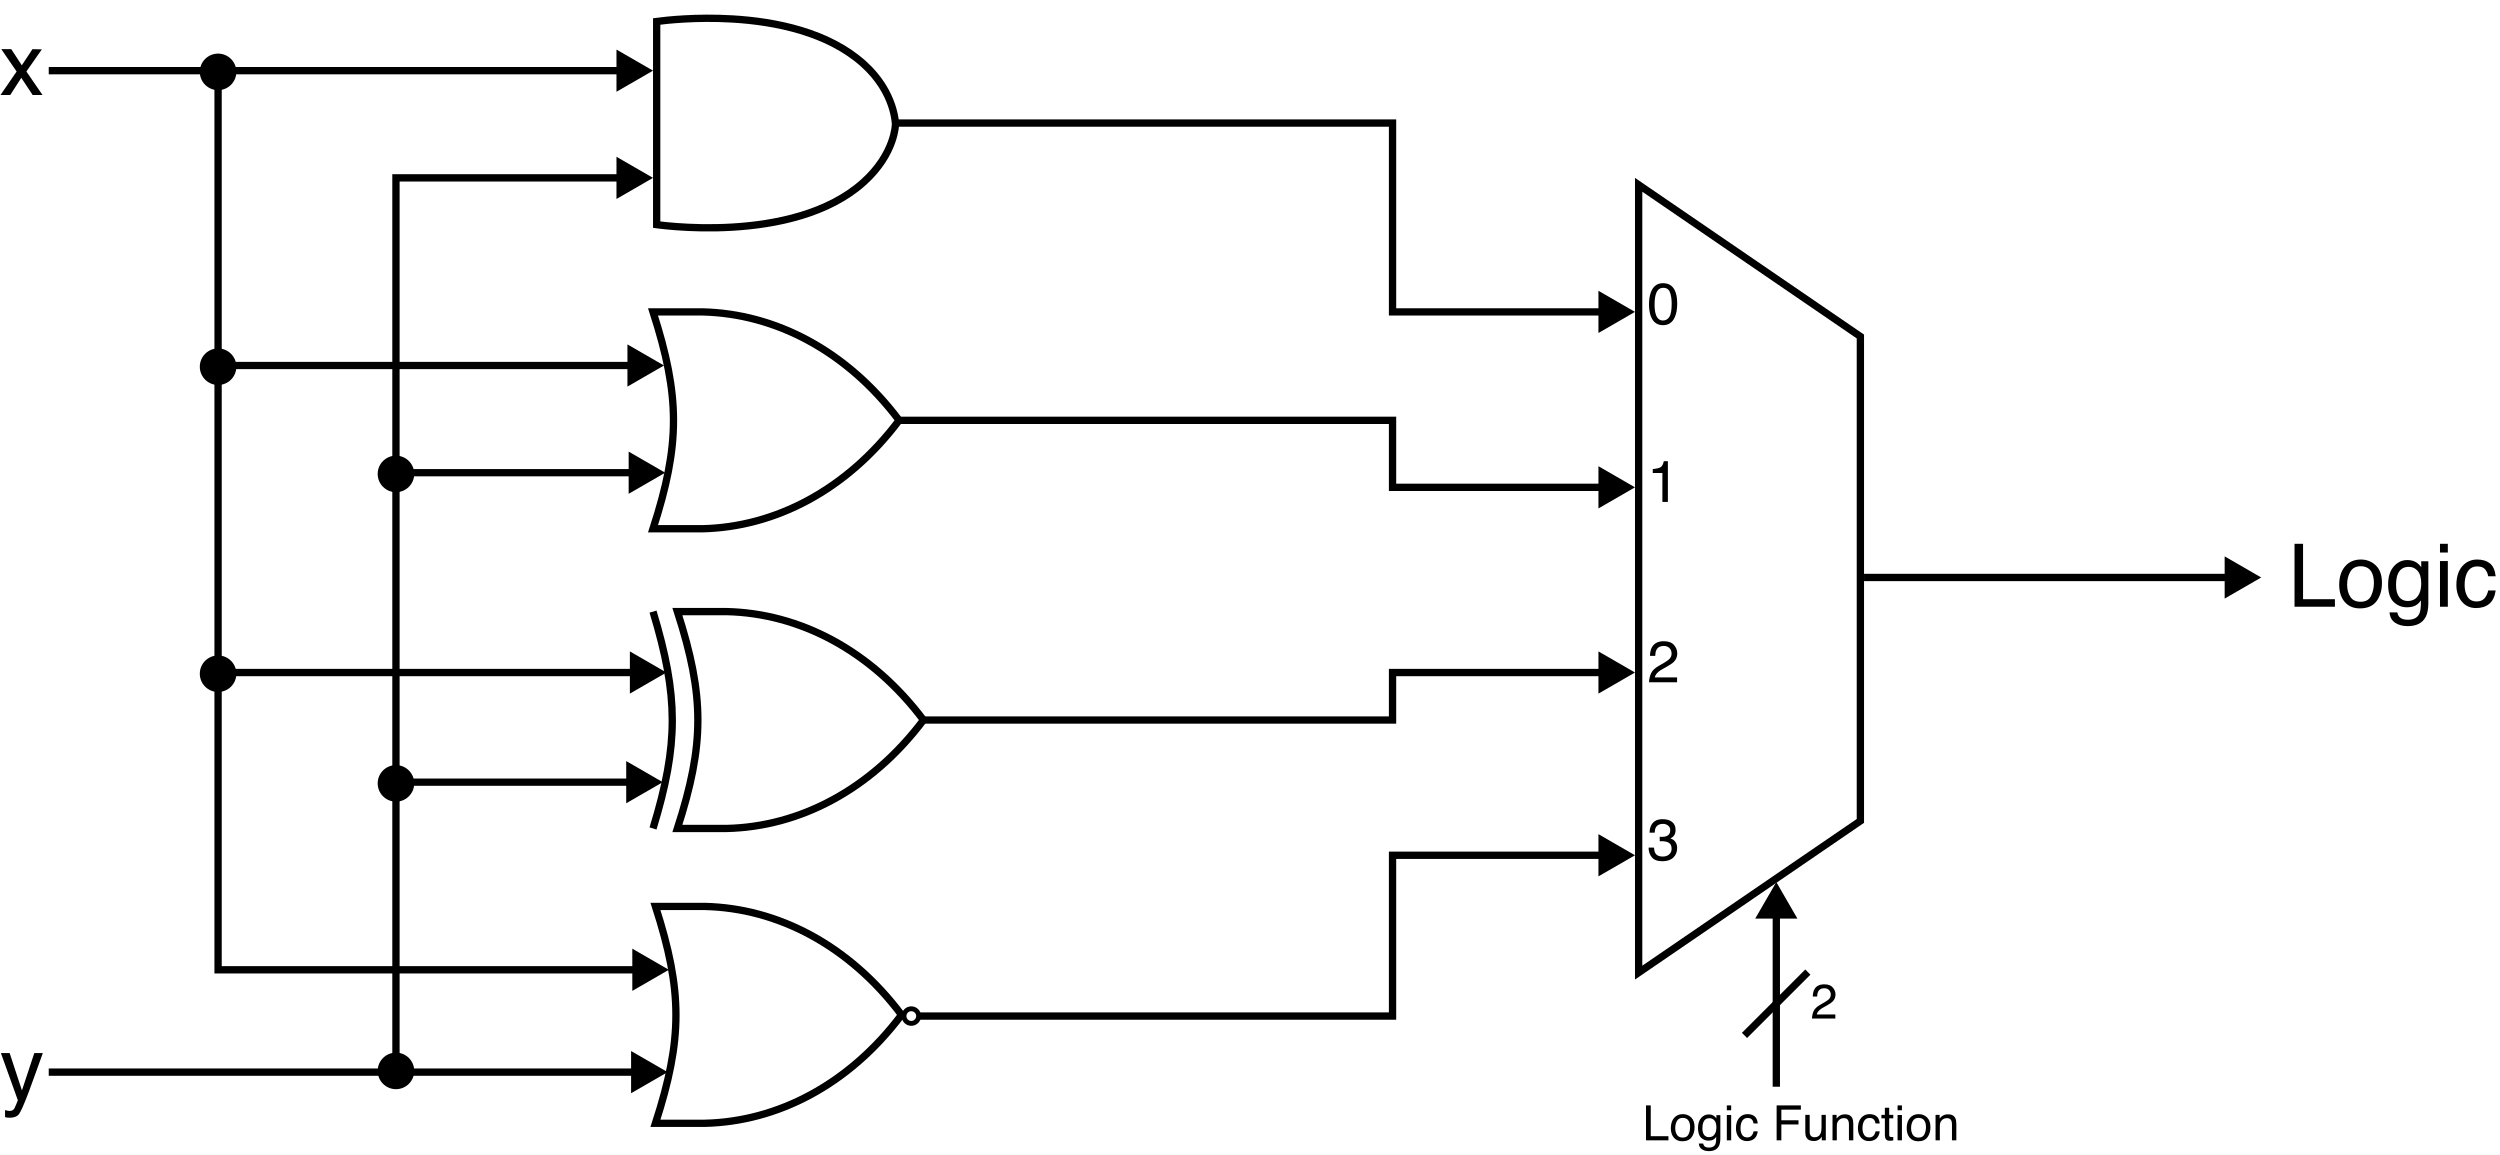
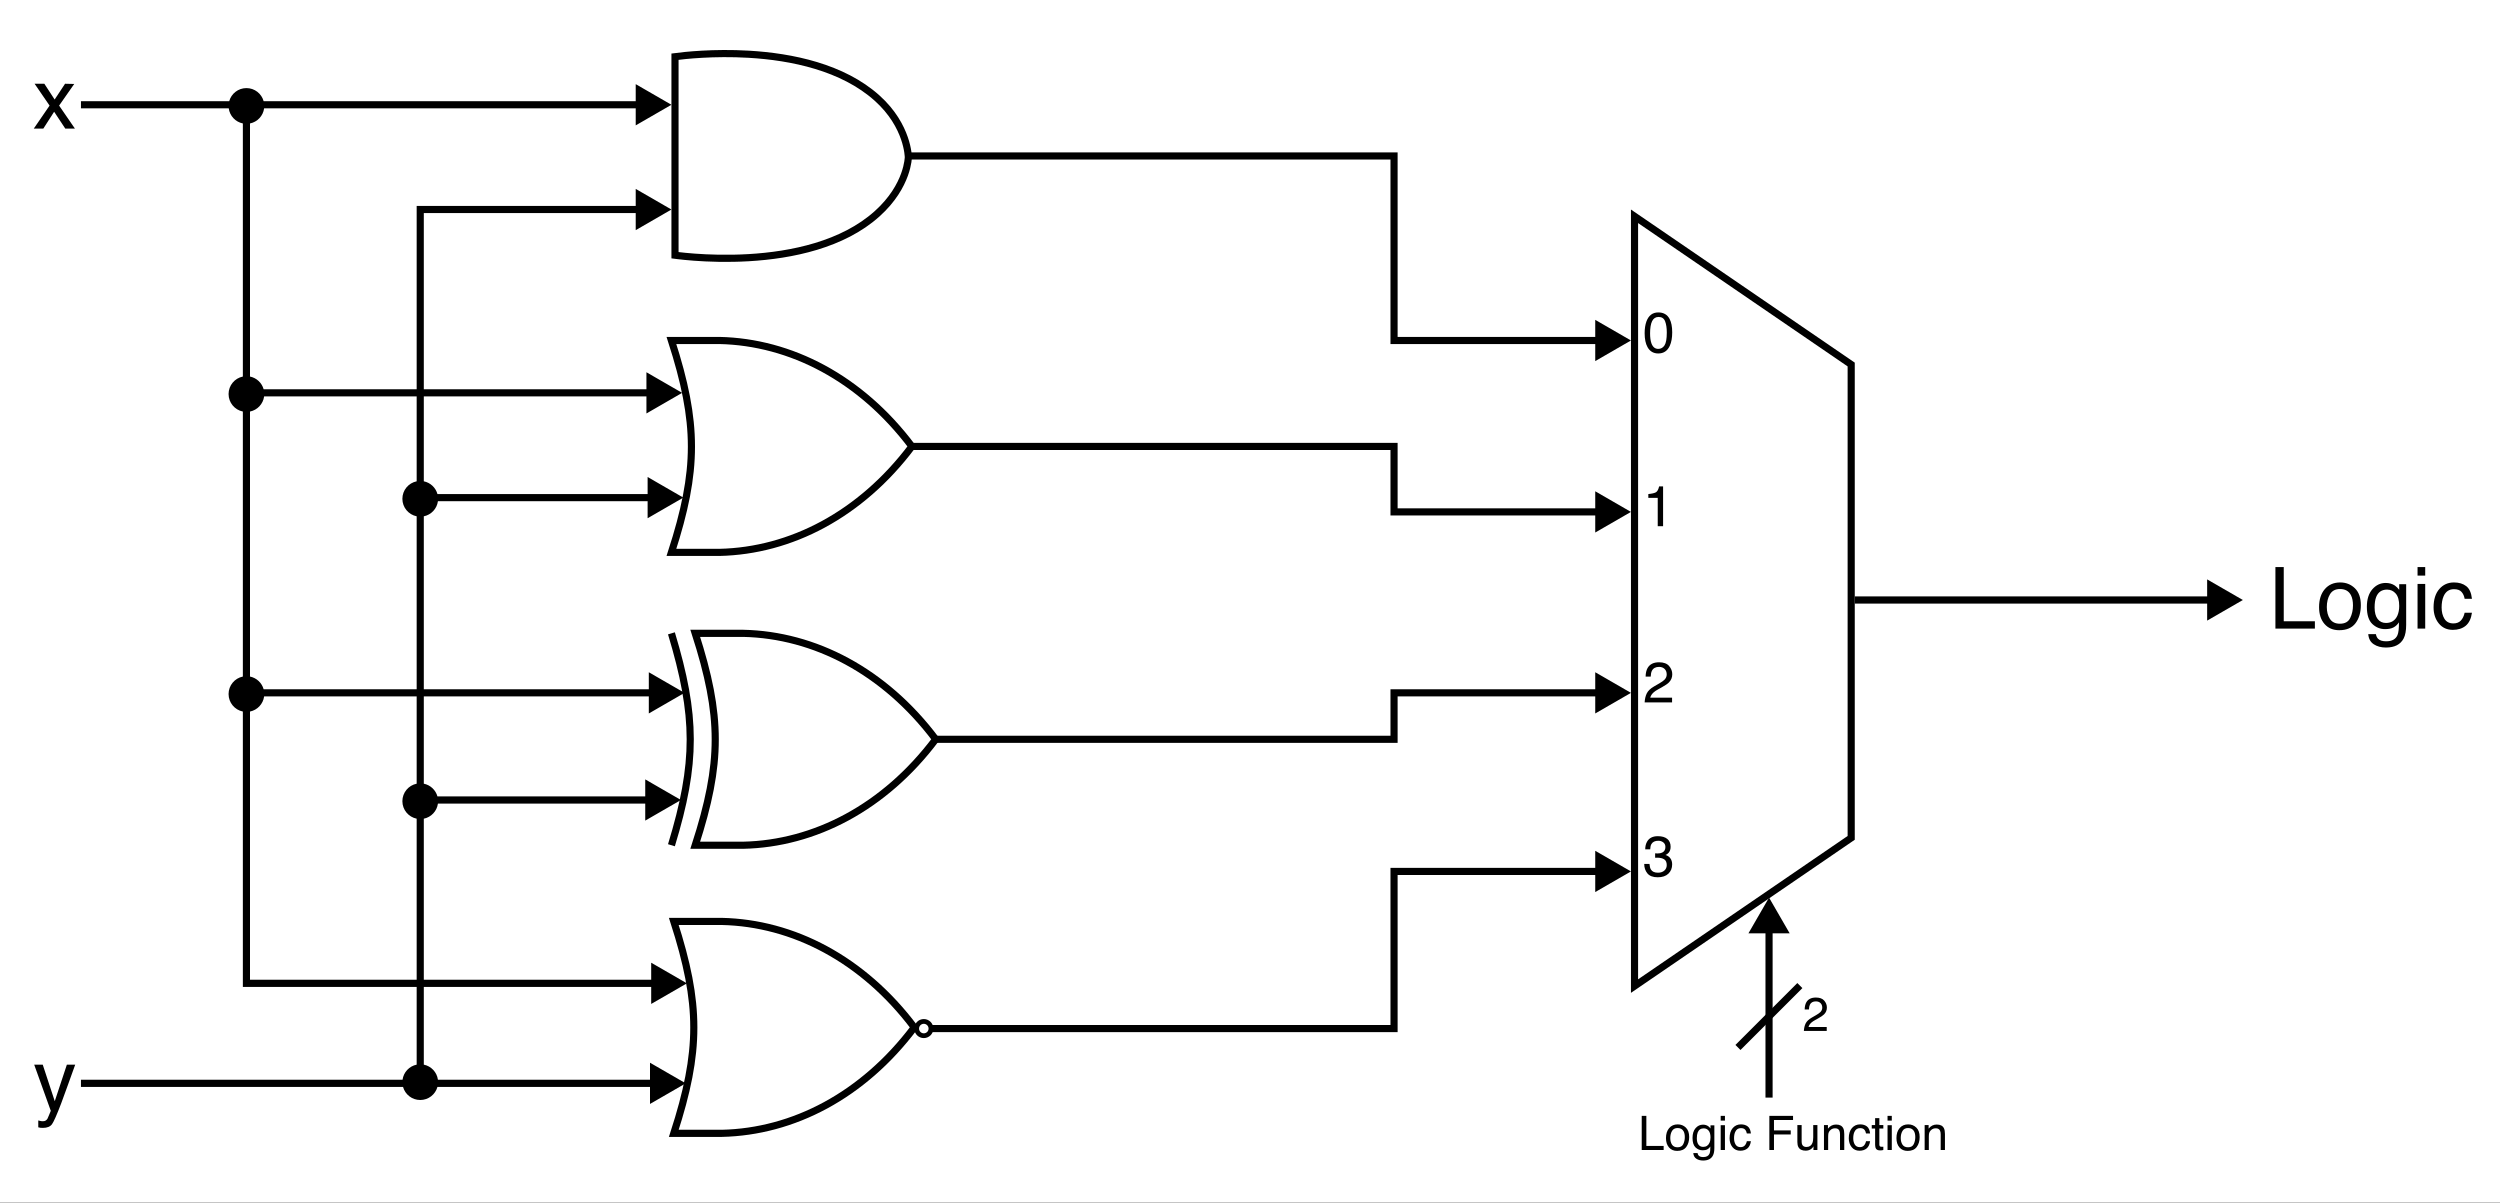
- <svg xmlns="http://www.w3.org/2000/svg" width="1026" height="474" viewBox="0 0 1026 474" fill="none">
-   <rect width="1026" height="474" fill="#1E1E1E" />
-   <rect id="Background_LU" width="1026" height="474" fill="white" />
-   <path id="WireX_LU" d="M268 29L253 20.34V37.66L268 29ZM274.5 398L259.5 389.34V406.66L274.5 398ZM273.5 276L258.5 267.34V284.66L273.5 276ZM272.5 150L257.5 141.34V158.66L272.5 150ZM20 29V30.5H89.5V29V27.5H20V29ZM89.5 29V30.5H254.5V29V27.5H89.5V29ZM88 398V399.5H89.5V398V396.5H88V398ZM89.5 398V399.5H261V398V396.5H89.5V398ZM91 276V277.5H260V276V274.5H91V276ZM88 150V151.5H89.5V150V148.5H88V150ZM89.5 150V151.5H259V150V148.5H89.5V150ZM89.5 29L88 29L88 150H89.5H91L91 29L89.5 29ZM89.5 150H88L88 398H89.5H91L91 150H89.5Z" fill="black" />
-   <path id="WireY_LU" d="M274 440L259 431.34V448.66L274 440ZM268 73L253 64.34V81.66L268 73ZM273 194L258 185.34V202.66L273 194ZM272 321L257 312.34V329.66L272 321ZM20 440V441.5H260.5V440V438.5H20V440ZM161 73V74.5H254.5V73V71.5H161V73ZM161 194V195.5H259.5V194V192.5H161V194ZM161 321V322.5H258.5V321V319.5H161V321ZM162.5 73L161 73L161 440H162.5H164L164 73L162.5 73Z" fill="black" />
-   <circle id="Ellipse 3" cx="89.5" cy="29.5" r="7.5" fill="black" />
-   <circle id="Ellipse 4" cx="89.5" cy="150.5" r="7.5" fill="black" />
-   <circle id="Ellipse 5" cx="89.5" cy="276.5" r="7.5" fill="black" />
-   <circle id="Ellipse 6" cx="162.5" cy="439.5" r="7.5" fill="black" />
-   <circle id="Ellipse 8" cx="162.5" cy="321.5" r="7.5" fill="black" />
-   <circle id="Ellipse 9" cx="162.5" cy="194.5" r="7.5" fill="black" />
-   <path id="WireLogic_LU" d="M928 237L913 228.34V245.66L928 237ZM765 237V238.5H914.5V237V235.5H765V237Z" fill="black" />
-   <path id="WireLogicFunc_LU" d="M729 362L720.34 377L737.66 377L729 362ZM729 446H730.5L730.5 375.5L729 375.5L727.5 375.5L727.5 446H729Z" fill="black" />
-   <line id="Line 12" x1="715.939" y1="424.939" x2="741.939" y2="398.939" stroke="black" stroke-width="3" />
-   <path id="2" d="M743.625 418C743.69 416.796 743.938 415.747 744.367 414.855C744.803 413.964 745.65 413.153 746.906 412.424L748.781 411.34C749.621 410.852 750.21 410.435 750.549 410.09C751.083 409.549 751.35 408.931 751.35 408.234C751.35 407.421 751.105 406.776 750.617 406.301C750.129 405.819 749.478 405.578 748.664 405.578C747.46 405.578 746.626 406.034 746.164 406.945C745.917 407.434 745.78 408.111 745.754 408.977H743.967C743.986 407.759 744.211 406.766 744.641 405.998C745.402 404.644 746.747 403.967 748.674 403.967C750.275 403.967 751.444 404.4 752.18 405.266C752.922 406.132 753.293 407.095 753.293 408.156C753.293 409.276 752.899 410.233 752.111 411.027C751.656 411.49 750.839 412.049 749.66 412.707L748.322 413.449C747.684 413.801 747.183 414.136 746.818 414.455C746.167 415.021 745.757 415.65 745.588 416.34H753.225V418H743.625Z" fill="black" />
-   <path id="Logic Function" d="M675.523 453.654H677.467V466.291H684.732V468H675.523V453.654ZM690.572 466.867C691.738 466.867 692.535 466.428 692.965 465.549C693.401 464.663 693.619 463.68 693.619 462.6C693.619 461.623 693.463 460.829 693.15 460.217C692.656 459.253 691.803 458.771 690.592 458.771C689.518 458.771 688.736 459.182 688.248 460.002C687.76 460.822 687.516 461.812 687.516 462.971C687.516 464.084 687.76 465.012 688.248 465.754C688.736 466.496 689.511 466.867 690.572 466.867ZM690.641 457.238C691.988 457.238 693.128 457.688 694.059 458.586C694.99 459.484 695.455 460.806 695.455 462.551C695.455 464.237 695.045 465.63 694.225 466.73C693.404 467.831 692.132 468.381 690.406 468.381C688.967 468.381 687.825 467.896 686.979 466.926C686.132 465.949 685.709 464.641 685.709 463C685.709 461.242 686.155 459.842 687.047 458.801C687.939 457.759 689.137 457.238 690.641 457.238ZM701.246 457.355C702.066 457.355 702.783 457.557 703.395 457.961C703.727 458.189 704.065 458.521 704.41 458.957V457.639H706.031V467.15C706.031 468.479 705.836 469.527 705.445 470.295C704.716 471.714 703.339 472.424 701.314 472.424C700.188 472.424 699.241 472.17 698.473 471.662C697.704 471.161 697.275 470.373 697.184 469.299H698.971C699.055 469.768 699.225 470.129 699.479 470.383C699.876 470.773 700.501 470.969 701.354 470.969C702.701 470.969 703.583 470.493 704 469.543C704.247 468.983 704.361 467.984 704.342 466.545C703.99 467.079 703.567 467.476 703.072 467.736C702.577 467.997 701.923 468.127 701.109 468.127C699.977 468.127 698.984 467.727 698.131 466.926C697.285 466.118 696.861 464.787 696.861 462.932C696.861 461.18 697.288 459.813 698.141 458.83C699 457.847 700.035 457.355 701.246 457.355ZM704.41 462.727C704.41 461.431 704.143 460.471 703.609 459.846C703.076 459.221 702.395 458.908 701.568 458.908C700.331 458.908 699.485 459.488 699.029 460.646C698.788 461.265 698.668 462.076 698.668 463.078C698.668 464.257 698.906 465.155 699.381 465.773C699.863 466.385 700.507 466.691 701.314 466.691C702.577 466.691 703.466 466.122 703.98 464.982C704.267 464.338 704.41 463.586 704.41 462.727ZM708.688 457.59H710.475V468H708.688V457.59ZM708.688 453.654H710.475V455.646H708.688V453.654ZM717.174 457.238C718.352 457.238 719.309 457.525 720.045 458.098C720.787 458.671 721.233 459.657 721.383 461.057H719.674C719.57 460.412 719.332 459.878 718.961 459.455C718.59 459.025 717.994 458.811 717.174 458.811C716.054 458.811 715.253 459.357 714.771 460.451C714.459 461.161 714.303 462.036 714.303 463.078C714.303 464.126 714.524 465.008 714.967 465.725C715.41 466.441 716.106 466.799 717.057 466.799C717.786 466.799 718.362 466.577 718.785 466.135C719.215 465.686 719.511 465.074 719.674 464.299H721.383C721.188 465.686 720.699 466.701 719.918 467.346C719.137 467.984 718.137 468.303 716.92 468.303C715.553 468.303 714.462 467.805 713.648 466.809C712.835 465.806 712.428 464.556 712.428 463.059C712.428 461.223 712.874 459.794 713.766 458.771C714.658 457.749 715.794 457.238 717.174 457.238ZM729.127 453.654H739.078V455.412H731.07V459.768H738.111V461.477H731.07V468H729.127V453.654ZM742.691 457.541V464.484C742.691 465.018 742.776 465.454 742.945 465.793C743.258 466.418 743.84 466.73 744.693 466.73C745.917 466.73 746.751 466.184 747.193 465.09C747.434 464.504 747.555 463.7 747.555 462.678V457.541H749.312V468H747.652L747.672 466.457C747.444 466.854 747.161 467.189 746.822 467.463C746.152 468.01 745.338 468.283 744.381 468.283C742.89 468.283 741.874 467.785 741.334 466.789C741.041 466.255 740.895 465.542 740.895 464.65V457.541H742.691ZM752.066 457.541H753.736V459.025C754.231 458.413 754.755 457.974 755.309 457.707C755.862 457.44 756.477 457.307 757.154 457.307C758.639 457.307 759.641 457.824 760.162 458.859C760.449 459.426 760.592 460.236 760.592 461.291V468H758.805V461.408C758.805 460.77 758.71 460.256 758.521 459.865C758.209 459.214 757.643 458.889 756.822 458.889C756.406 458.889 756.064 458.931 755.797 459.016C755.315 459.159 754.892 459.445 754.527 459.875C754.234 460.22 754.042 460.578 753.951 460.949C753.867 461.314 753.824 461.838 753.824 462.521V468H752.066V457.541ZM767.232 457.238C768.411 457.238 769.368 457.525 770.104 458.098C770.846 458.671 771.292 459.657 771.441 461.057H769.732C769.628 460.412 769.391 459.878 769.02 459.455C768.648 459.025 768.053 458.811 767.232 458.811C766.113 458.811 765.312 459.357 764.83 460.451C764.518 461.161 764.361 462.036 764.361 463.078C764.361 464.126 764.583 465.008 765.025 465.725C765.468 466.441 766.165 466.799 767.115 466.799C767.844 466.799 768.421 466.577 768.844 466.135C769.273 465.686 769.57 465.074 769.732 464.299H771.441C771.246 465.686 770.758 466.701 769.977 467.346C769.195 467.984 768.196 468.303 766.979 468.303C765.611 468.303 764.521 467.805 763.707 466.809C762.893 465.806 762.486 464.556 762.486 463.059C762.486 461.223 762.932 459.794 763.824 458.771C764.716 457.749 765.852 457.238 767.232 457.238ZM773.551 454.621H775.328V457.541H776.998V458.977H775.328V465.803C775.328 466.167 775.452 466.411 775.699 466.535C775.836 466.607 776.064 466.643 776.383 466.643C776.467 466.643 776.559 466.643 776.656 466.643C776.754 466.636 776.868 466.626 776.998 466.613V468C776.796 468.059 776.585 468.101 776.363 468.127C776.148 468.153 775.914 468.166 775.66 468.166C774.84 468.166 774.283 467.958 773.99 467.541C773.697 467.118 773.551 466.571 773.551 465.9V458.977H772.135V457.541H773.551V454.621ZM778.766 457.59H780.553V468H778.766V457.59ZM778.766 453.654H780.553V455.646H778.766V453.654ZM787.369 466.867C788.535 466.867 789.332 466.428 789.762 465.549C790.198 464.663 790.416 463.68 790.416 462.6C790.416 461.623 790.26 460.829 789.947 460.217C789.452 459.253 788.6 458.771 787.389 458.771C786.314 458.771 785.533 459.182 785.045 460.002C784.557 460.822 784.312 461.812 784.312 462.971C784.312 464.084 784.557 465.012 785.045 465.754C785.533 466.496 786.308 466.867 787.369 466.867ZM787.438 457.238C788.785 457.238 789.924 457.688 790.855 458.586C791.786 459.484 792.252 460.806 792.252 462.551C792.252 464.237 791.842 465.63 791.021 466.73C790.201 467.831 788.928 468.381 787.203 468.381C785.764 468.381 784.622 467.896 783.775 466.926C782.929 465.949 782.506 464.641 782.506 463C782.506 461.242 782.952 459.842 783.844 458.801C784.736 457.759 785.934 457.238 787.438 457.238ZM794.352 457.541H796.021V459.025C796.516 458.413 797.04 457.974 797.594 457.707C798.147 457.44 798.762 457.307 799.439 457.307C800.924 457.307 801.926 457.824 802.447 458.859C802.734 459.426 802.877 460.236 802.877 461.291V468H801.09V461.408C801.09 460.77 800.995 460.256 800.807 459.865C800.494 459.214 799.928 458.889 799.107 458.889C798.691 458.889 798.349 458.931 798.082 459.016C797.6 459.159 797.177 459.445 796.812 459.875C796.52 460.22 796.327 460.578 796.236 460.949C796.152 461.314 796.109 461.838 796.109 462.521V468H794.352V457.541Z" fill="black" />
-   <path id="WireNOR" d="M671 351L656 342.34V359.66L671 351ZM571 351V352.5H657.5V351V349.5H571V351ZM375.5 417V418.5H570.5V417V415.5H375.5V417ZM571.5 418.5H573V349.5H571.5H570V418.5H571.5Z" fill="black" />
-   <path id="WireXOR" d="M671 276L656 267.34V284.66L671 276ZM571 276V277.5H657.5V276V274.5H571V276ZM379 295.5V297H573V295.5V294H379V295.5ZM571.5 295.5H573V274.5H571.5H570V295.5H571.5Z" fill="black" />
-   <path id="WireOR" d="M671 200L656 191.34V208.66L671 200ZM571 200V201.5H657.5V200V198.5H571V200ZM365 172.5V174H570V172.5V171H365V172.5ZM571.5 201.5H573V171H571.5H570V201.5H571.5Z" fill="black" />
-   <path id="WireAND" d="M671 128L656 119.34V136.66L671 128ZM571 128V129.5H657.5V128V126.5H571V128ZM368 50.5V52H570V50.5V49H368V50.5ZM571.5 129.5H573V49H571.5H570V129.5H571.5Z" fill="black" />
-   <path id="x" d="M0.527 20.174H4.623L8.947 26.801L13.324 20.174L17.174 20.262L10.828 29.35L17.455 39H13.412L8.736 31.934L4.201 39H0.193L6.82 29.35L0.527 20.174Z" fill="black" />
-   <path id="y" d="M14.08 432.174H17.578C17.133 433.381 16.143 436.135 14.607 440.436C13.459 443.67 12.498 446.307 11.725 448.346C9.896 453.15 8.607 456.08 7.857 457.135C7.107 458.189 5.818 458.717 3.99 458.717C3.545 458.717 3.199 458.699 2.953 458.664C2.719 458.629 2.426 458.564 2.074 458.471V455.588C2.625 455.74 3.023 455.834 3.27 455.869C3.516 455.904 3.732 455.922 3.92 455.922C4.506 455.922 4.934 455.822 5.203 455.623C5.484 455.436 5.719 455.201 5.906 454.92C5.965 454.826 6.176 454.346 6.539 453.479C6.902 452.611 7.166 451.967 7.33 451.545L0.369 432.174H3.955L9 447.502L14.08 432.174Z" fill="black" />
-   <path id="Logic" d="M941.676 223.178H945.174V245.924H958.252V249H941.676V223.178ZM968.764 246.961C970.861 246.961 972.297 246.17 973.07 244.588C973.855 242.994 974.248 241.225 974.248 239.279C974.248 237.521 973.967 236.092 973.404 234.99C972.514 233.256 970.979 232.389 968.799 232.389C966.865 232.389 965.459 233.127 964.58 234.604C963.701 236.08 963.262 237.861 963.262 239.947C963.262 241.951 963.701 243.621 964.58 244.957C965.459 246.293 966.854 246.961 968.764 246.961ZM968.887 229.629C971.312 229.629 973.363 230.438 975.039 232.055C976.715 233.672 977.553 236.051 977.553 239.191C977.553 242.227 976.814 244.734 975.338 246.715C973.861 248.695 971.57 249.686 968.465 249.686C965.875 249.686 963.818 248.812 962.295 247.066C960.771 245.309 960.01 242.953 960.01 240C960.01 236.836 960.812 234.316 962.418 232.441C964.023 230.566 966.18 229.629 968.887 229.629ZM987.977 229.84C989.453 229.84 990.742 230.203 991.844 230.93C992.441 231.34 993.051 231.938 993.672 232.723V230.35H996.59V247.471C996.59 249.861 996.238 251.748 995.535 253.131C994.223 255.686 991.744 256.963 988.1 256.963C986.072 256.963 984.367 256.506 982.984 255.592C981.602 254.689 980.828 253.271 980.664 251.338H983.881C984.033 252.182 984.338 252.832 984.795 253.289C985.51 253.992 986.635 254.344 988.17 254.344C990.596 254.344 992.184 253.488 992.934 251.777C993.379 250.77 993.584 248.971 993.549 246.381C992.916 247.342 992.154 248.057 991.264 248.525C990.373 248.994 989.195 249.229 987.73 249.229C985.691 249.229 983.904 248.508 982.369 247.066C980.846 245.613 980.084 243.217 980.084 239.877C980.084 236.725 980.852 234.264 982.387 232.494C983.934 230.725 985.797 229.84 987.977 229.84ZM993.672 239.508C993.672 237.176 993.191 235.447 992.23 234.322C991.27 233.197 990.045 232.635 988.557 232.635C986.33 232.635 984.807 233.678 983.986 235.764C983.553 236.877 983.336 238.336 983.336 240.141C983.336 242.262 983.764 243.879 984.619 244.992C985.486 246.094 986.646 246.645 988.1 246.645C990.373 246.645 991.973 245.619 992.898 243.568C993.414 242.408 993.672 241.055 993.672 239.508ZM1001.37 230.262H1004.59V249H1001.37V230.262ZM1001.37 223.178H1004.59V226.764H1001.37V223.178ZM1016.65 229.629C1018.77 229.629 1020.49 230.145 1021.81 231.176C1023.15 232.207 1023.95 233.982 1024.22 236.502H1021.15C1020.96 235.342 1020.53 234.381 1019.86 233.619C1019.2 232.846 1018.12 232.459 1016.65 232.459C1014.63 232.459 1013.19 233.443 1012.32 235.412C1011.76 236.689 1011.48 238.266 1011.48 240.141C1011.48 242.027 1011.88 243.615 1012.67 244.904C1013.47 246.193 1014.72 246.838 1016.44 246.838C1017.75 246.838 1018.79 246.439 1019.55 245.643C1020.32 244.834 1020.85 243.732 1021.15 242.338H1024.22C1023.87 244.834 1022.99 246.662 1021.59 247.822C1020.18 248.971 1018.38 249.545 1016.19 249.545C1013.73 249.545 1011.77 248.648 1010.3 246.855C1008.84 245.051 1008.1 242.801 1008.1 240.105C1008.1 236.801 1008.91 234.229 1010.51 232.389C1012.12 230.549 1014.16 229.629 1016.65 229.629Z" fill="black" />
+ <svg xmlns="http://www.w3.org/2000/svg" width="1050" height="505" viewBox="0 0 1050 505" fill="none">
+   <rect width="1050" height="505" fill="#1E1E1E" />
+   <rect id="Background_LU" width="1050" height="505" fill="white" />
+   <line id="Line 12" x1="729.939" y1="439.939" x2="755.939" y2="413.939" stroke="black" stroke-width="3" />
+   <path id="x" d="M14.527 35.174H18.623L22.947 41.801L27.324 35.174L31.174 35.262L24.828 44.35L31.455 54H27.412L22.736 46.934L18.201 54H14.193L20.82 44.35L14.527 35.174Z" fill="black" />
+   <path id="y" d="M28.08 447.174H31.578C31.133 448.381 30.143 451.135 28.607 455.436C27.459 458.67 26.498 461.307 25.725 463.346C23.896 468.15 22.607 471.08 21.857 472.135C21.107 473.189 19.818 473.717 17.99 473.717C17.545 473.717 17.199 473.699 16.953 473.664C16.719 473.629 16.426 473.564 16.074 473.471V470.588C16.625 470.74 17.023 470.834 17.27 470.869C17.516 470.904 17.732 470.922 17.92 470.922C18.506 470.922 18.934 470.822 19.203 470.623C19.484 470.436 19.719 470.201 19.906 469.92C19.965 469.826 20.176 469.346 20.539 468.479C20.902 467.611 21.166 466.967 21.33 466.545L14.369 447.174H17.955L23 462.502L28.08 447.174Z" fill="black" />
+   <path id="Logic Function" d="M689.523 468.654H691.467V481.291H698.732V483H689.523V468.654ZM704.572 481.867C705.738 481.867 706.535 481.428 706.965 480.549C707.401 479.663 707.619 478.68 707.619 477.6C707.619 476.623 707.463 475.829 707.15 475.217C706.656 474.253 705.803 473.771 704.592 473.771C703.518 473.771 702.736 474.182 702.248 475.002C701.76 475.822 701.516 476.812 701.516 477.971C701.516 479.084 701.76 480.012 702.248 480.754C702.736 481.496 703.511 481.867 704.572 481.867ZM704.641 472.238C705.988 472.238 707.128 472.688 708.059 473.586C708.99 474.484 709.455 475.806 709.455 477.551C709.455 479.237 709.045 480.63 708.225 481.73C707.404 482.831 706.132 483.381 704.406 483.381C702.967 483.381 701.825 482.896 700.979 481.926C700.132 480.949 699.709 479.641 699.709 478C699.709 476.242 700.155 474.842 701.047 473.801C701.939 472.759 703.137 472.238 704.641 472.238ZM715.246 472.355C716.066 472.355 716.783 472.557 717.395 472.961C717.727 473.189 718.065 473.521 718.41 473.957V472.639H720.031V482.15C720.031 483.479 719.836 484.527 719.445 485.295C718.716 486.714 717.339 487.424 715.314 487.424C714.188 487.424 713.241 487.17 712.473 486.662C711.704 486.161 711.275 485.373 711.184 484.299H712.971C713.055 484.768 713.225 485.129 713.479 485.383C713.876 485.773 714.501 485.969 715.354 485.969C716.701 485.969 717.583 485.493 718 484.543C718.247 483.983 718.361 482.984 718.342 481.545C717.99 482.079 717.567 482.476 717.072 482.736C716.577 482.997 715.923 483.127 715.109 483.127C713.977 483.127 712.984 482.727 712.131 481.926C711.285 481.118 710.861 479.787 710.861 477.932C710.861 476.18 711.288 474.813 712.141 473.83C713 472.847 714.035 472.355 715.246 472.355ZM718.41 477.727C718.41 476.431 718.143 475.471 717.609 474.846C717.076 474.221 716.395 473.908 715.568 473.908C714.331 473.908 713.485 474.488 713.029 475.646C712.788 476.265 712.668 477.076 712.668 478.078C712.668 479.257 712.906 480.155 713.381 480.773C713.863 481.385 714.507 481.691 715.314 481.691C716.577 481.691 717.466 481.122 717.98 479.982C718.267 479.338 718.41 478.586 718.41 477.727ZM722.688 472.59H724.475V483H722.688V472.59ZM722.688 468.654H724.475V470.646H722.688V468.654ZM731.174 472.238C732.352 472.238 733.309 472.525 734.045 473.098C734.787 473.671 735.233 474.657 735.383 476.057H733.674C733.57 475.412 733.332 474.878 732.961 474.455C732.59 474.025 731.994 473.811 731.174 473.811C730.054 473.811 729.253 474.357 728.771 475.451C728.459 476.161 728.303 477.036 728.303 478.078C728.303 479.126 728.524 480.008 728.967 480.725C729.41 481.441 730.106 481.799 731.057 481.799C731.786 481.799 732.362 481.577 732.785 481.135C733.215 480.686 733.511 480.074 733.674 479.299H735.383C735.188 480.686 734.699 481.701 733.918 482.346C733.137 482.984 732.137 483.303 730.92 483.303C729.553 483.303 728.462 482.805 727.648 481.809C726.835 480.806 726.428 479.556 726.428 478.059C726.428 476.223 726.874 474.794 727.766 473.771C728.658 472.749 729.794 472.238 731.174 472.238ZM743.127 468.654H753.078V470.412H745.07V474.768H752.111V476.477H745.07V483H743.127V468.654ZM756.691 472.541V479.484C756.691 480.018 756.776 480.454 756.945 480.793C757.258 481.418 757.84 481.73 758.693 481.73C759.917 481.73 760.751 481.184 761.193 480.09C761.434 479.504 761.555 478.7 761.555 477.678V472.541H763.312V483H761.652L761.672 481.457C761.444 481.854 761.161 482.189 760.822 482.463C760.152 483.01 759.338 483.283 758.381 483.283C756.89 483.283 755.874 482.785 755.334 481.789C755.041 481.255 754.895 480.542 754.895 479.65V472.541H756.691ZM766.066 472.541H767.736V474.025C768.231 473.413 768.755 472.974 769.309 472.707C769.862 472.44 770.477 472.307 771.154 472.307C772.639 472.307 773.641 472.824 774.162 473.859C774.449 474.426 774.592 475.236 774.592 476.291V483H772.805V476.408C772.805 475.77 772.71 475.256 772.521 474.865C772.209 474.214 771.643 473.889 770.822 473.889C770.406 473.889 770.064 473.931 769.797 474.016C769.315 474.159 768.892 474.445 768.527 474.875C768.234 475.22 768.042 475.578 767.951 475.949C767.867 476.314 767.824 476.838 767.824 477.521V483H766.066V472.541ZM781.232 472.238C782.411 472.238 783.368 472.525 784.104 473.098C784.846 473.671 785.292 474.657 785.441 476.057H783.732C783.628 475.412 783.391 474.878 783.02 474.455C782.648 474.025 782.053 473.811 781.232 473.811C780.113 473.811 779.312 474.357 778.83 475.451C778.518 476.161 778.361 477.036 778.361 478.078C778.361 479.126 778.583 480.008 779.025 480.725C779.468 481.441 780.165 481.799 781.115 481.799C781.844 481.799 782.421 481.577 782.844 481.135C783.273 480.686 783.57 480.074 783.732 479.299H785.441C785.246 480.686 784.758 481.701 783.977 482.346C783.195 482.984 782.196 483.303 780.979 483.303C779.611 483.303 778.521 482.805 777.707 481.809C776.893 480.806 776.486 479.556 776.486 478.059C776.486 476.223 776.932 474.794 777.824 473.771C778.716 472.749 779.852 472.238 781.232 472.238ZM787.551 469.621H789.328V472.541H790.998V473.977H789.328V480.803C789.328 481.167 789.452 481.411 789.699 481.535C789.836 481.607 790.064 481.643 790.383 481.643C790.467 481.643 790.559 481.643 790.656 481.643C790.754 481.636 790.868 481.626 790.998 481.613V483C790.796 483.059 790.585 483.101 790.363 483.127C790.148 483.153 789.914 483.166 789.66 483.166C788.84 483.166 788.283 482.958 787.99 482.541C787.697 482.118 787.551 481.571 787.551 480.9V473.977H786.135V472.541H787.551V469.621ZM792.766 472.59H794.553V483H792.766V472.59ZM792.766 468.654H794.553V470.646H792.766V468.654ZM801.369 481.867C802.535 481.867 803.332 481.428 803.762 480.549C804.198 479.663 804.416 478.68 804.416 477.6C804.416 476.623 804.26 475.829 803.947 475.217C803.452 474.253 802.6 473.771 801.389 473.771C800.314 473.771 799.533 474.182 799.045 475.002C798.557 475.822 798.312 476.812 798.312 477.971C798.312 479.084 798.557 480.012 799.045 480.754C799.533 481.496 800.308 481.867 801.369 481.867ZM801.438 472.238C802.785 472.238 803.924 472.688 804.855 473.586C805.786 474.484 806.252 475.806 806.252 477.551C806.252 479.237 805.842 480.63 805.021 481.73C804.201 482.831 802.928 483.381 801.203 483.381C799.764 483.381 798.622 482.896 797.775 481.926C796.929 480.949 796.506 479.641 796.506 478C796.506 476.242 796.952 474.842 797.844 473.801C798.736 472.759 799.934 472.238 801.438 472.238ZM808.352 472.541H810.021V474.025C810.516 473.413 811.04 472.974 811.594 472.707C812.147 472.44 812.762 472.307 813.439 472.307C814.924 472.307 815.926 472.824 816.447 473.859C816.734 474.426 816.877 475.236 816.877 476.291V483H815.09V476.408C815.09 475.77 814.995 475.256 814.807 474.865C814.494 474.214 813.928 473.889 813.107 473.889C812.691 473.889 812.349 473.931 812.082 474.016C811.6 474.159 811.177 474.445 810.812 474.875C810.52 475.22 810.327 475.578 810.236 475.949C810.152 476.314 810.109 476.838 810.109 477.521V483H808.352V472.541Z" fill="black" />
+   <path id="Logic" d="M955.676 238.178H959.174V260.924H972.252V264H955.676V238.178ZM982.764 261.961C984.861 261.961 986.297 261.17 987.07 259.588C987.855 257.994 988.248 256.225 988.248 254.279C988.248 252.521 987.967 251.092 987.404 249.99C986.514 248.256 984.979 247.389 982.799 247.389C980.865 247.389 979.459 248.127 978.58 249.604C977.701 251.08 977.262 252.861 977.262 254.947C977.262 256.951 977.701 258.621 978.58 259.957C979.459 261.293 980.854 261.961 982.764 261.961ZM982.887 244.629C985.312 244.629 987.363 245.438 989.039 247.055C990.715 248.672 991.553 251.051 991.553 254.191C991.553 257.227 990.814 259.734 989.338 261.715C987.861 263.695 985.57 264.686 982.465 264.686C979.875 264.686 977.818 263.812 976.295 262.066C974.771 260.309 974.01 257.953 974.01 255C974.01 251.836 974.812 249.316 976.418 247.441C978.023 245.566 980.18 244.629 982.887 244.629ZM1001.98 244.84C1003.45 244.84 1004.74 245.203 1005.84 245.93C1006.44 246.34 1007.05 246.938 1007.67 247.723V245.35H1010.59V262.471C1010.59 264.861 1010.24 266.748 1009.54 268.131C1008.22 270.686 1005.74 271.963 1002.1 271.963C1000.07 271.963 998.367 271.506 996.984 270.592C995.602 269.689 994.828 268.271 994.664 266.338H997.881C998.033 267.182 998.338 267.832 998.795 268.289C999.51 268.992 1000.63 269.344 1002.17 269.344C1004.6 269.344 1006.18 268.488 1006.93 266.777C1007.38 265.77 1007.58 263.971 1007.55 261.381C1006.92 262.342 1006.15 263.057 1005.26 263.525C1004.37 263.994 1003.2 264.229 1001.73 264.229C999.691 264.229 997.904 263.508 996.369 262.066C994.846 260.613 994.084 258.217 994.084 254.877C994.084 251.725 994.852 249.264 996.387 247.494C997.934 245.725 999.797 244.84 1001.98 244.84ZM1007.67 254.508C1007.67 252.176 1007.19 250.447 1006.23 249.322C1005.27 248.197 1004.04 247.635 1002.56 247.635C1000.33 247.635 998.807 248.678 997.986 250.764C997.553 251.877 997.336 253.336 997.336 255.141C997.336 257.262 997.764 258.879 998.619 259.992C999.486 261.094 1000.65 261.645 1002.1 261.645C1004.37 261.645 1005.97 260.619 1006.9 258.568C1007.41 257.408 1007.67 256.055 1007.67 254.508ZM1015.37 245.262H1018.59V264H1015.37V245.262ZM1015.37 238.178H1018.59V241.764H1015.37V238.178ZM1030.65 244.629C1032.77 244.629 1034.49 245.145 1035.81 246.176C1037.15 247.207 1037.95 248.982 1038.22 251.502H1035.15C1034.96 250.342 1034.53 249.381 1033.86 248.619C1033.2 247.846 1032.12 247.459 1030.65 247.459C1028.63 247.459 1027.19 248.443 1026.32 250.412C1025.76 251.689 1025.48 253.266 1025.48 255.141C1025.48 257.027 1025.88 258.615 1026.67 259.904C1027.47 261.193 1028.72 261.838 1030.44 261.838C1031.75 261.838 1032.79 261.439 1033.55 260.643C1034.32 259.834 1034.85 258.732 1035.15 257.338H1038.22C1037.87 259.834 1036.99 261.662 1035.59 262.822C1034.18 263.971 1032.38 264.545 1030.19 264.545C1027.73 264.545 1025.77 263.648 1024.3 261.855C1022.84 260.051 1022.1 257.801 1022.1 255.105C1022.1 251.801 1022.91 249.229 1024.51 247.389C1026.12 245.549 1028.16 244.629 1030.65 244.629Z" fill="black" />
+   <path id="2" d="M757.625 433C757.69 431.796 757.938 430.747 758.367 429.855C758.803 428.964 759.65 428.153 760.906 427.424L762.781 426.34C763.621 425.852 764.21 425.435 764.549 425.09C765.083 424.549 765.35 423.931 765.35 423.234C765.35 422.421 765.105 421.776 764.617 421.301C764.129 420.819 763.478 420.578 762.664 420.578C761.46 420.578 760.626 421.034 760.164 421.945C759.917 422.434 759.78 423.111 759.754 423.977H757.967C757.986 422.759 758.211 421.766 758.641 420.998C759.402 419.644 760.747 418.967 762.674 418.967C764.275 418.967 765.444 419.4 766.18 420.266C766.922 421.132 767.293 422.095 767.293 423.156C767.293 424.276 766.899 425.233 766.111 426.027C765.656 426.49 764.839 427.049 763.66 427.707L762.322 428.449C761.684 428.801 761.183 429.136 760.818 429.455C760.167 430.021 759.757 430.65 759.588 431.34H767.225V433H757.625Z" fill="black" />
+   <path id="WireX_LU" d="M282 44L267 52.66V45.5H110.932C110.509 48.674 108.103 51.22 105 51.85V158.149C107.77 158.712 109.983 160.801 110.729 163.5H271.5V156.34L286.5 165L271.5 173.66V166.5H110.932C110.509 169.674 108.103 172.22 105 172.85V284.149C107.77 284.712 109.983 286.801 110.729 289.5H272.5V282.34L287.5 291L272.5 299.66V292.5H110.932C110.509 295.674 108.103 298.22 105 298.85V411.5H273.5V404.34L288.5 413L273.5 421.66V414.5H102V298.85C98.577 298.155 96 295.128 96 291.5C96 287.872 98.577 284.844 102 284.149V172.85C98.577 172.155 96 169.128 96 165.5C96 161.872 98.577 158.844 102 158.149V51.85C98.897 51.22 96.491 48.674 96.068 45.5H34V42.5H96.272C97.147 39.329 100.051 37 103.5 37C106.949 37 109.853 39.329 110.729 42.5H267V35.34L282 44Z" fill="black" />
+   <path id="WireY_LU" d="M282 88L267 96.66V89.5H178V202.149C180.77 202.712 182.983 204.801 183.729 207.5H272V200.34L287 209L272 217.66V210.5H183.932C183.509 213.674 181.103 216.22 178 216.85V329.149C180.77 329.712 182.983 331.801 183.729 334.5H271V327.34L286 336L271 344.66V337.5H183.932C183.509 340.674 181.103 343.22 178 343.85V447.149C181.103 447.779 183.509 450.326 183.932 453.5H273V446.34L288 455L273 463.66V456.5H183.729C182.853 459.671 179.949 462 176.5 462C173.051 462 170.147 459.671 169.271 456.5H34V453.5H169.068C169.491 450.326 171.897 447.779 175 447.149V343.85C171.577 343.155 169 340.128 169 336.5C169 332.872 171.577 329.844 175 329.149V216.85C171.577 216.155 169 213.128 169 209.5C169 205.872 171.577 202.844 175 202.149V86.5H267V79.34L282 88Z" fill="black" />
+   <path id="WireAND_LU" d="M685 143L670 134.34V151.66L685 143ZM585 143V144.5H671.5V143V141.5H585V143ZM382 65.5V67H584V65.5V64H382V65.5ZM585.5 144.5H587V64H585.5H584V144.5H585.5Z" fill="black" />
+   <path id="WireOR_LU" d="M685 215L670 206.34V223.66L685 215ZM585 215V216.5H671.5V215V213.5H585V215ZM379 187.5V189H584V187.5V186H379V187.5ZM585.5 216.5H587V186H585.5H584V216.5H585.5Z" fill="black" />
+   <path id="WireXOR_LU" d="M685 291L670 282.34V299.66L685 291ZM585 291V292.5H671.5V291V289.5H585V291ZM393 310.5V312H587V310.5V309H393V310.5ZM585.5 310.5H587V289.5H585.5H584V310.5H585.5Z" fill="black" />
+   <path id="WireNOR_LU" d="M685 366L670 357.34V374.66L685 366ZM585 366V367.5H671.5V366V364.5H585V366ZM389.5 432V433.5H584.5V432V430.5H389.5V432ZM585.5 433.5H587V364.5H585.5H584V433.5H585.5Z" fill="black" />
+   <path id="WireLogicFunc_LU" d="M743 377L734.34 392L751.66 392L743 377ZM743 461H744.5L744.5 390.5L743 390.5L741.5 390.5L741.5 461H743Z" fill="black" />
+   <path id="WireLogic_LU" d="M942 252L927 243.34V260.66L942 252ZM779 252V253.5H928.5V252V250.5H779V252Z" fill="black" />
  <g id="AND_LU">
-     <path id="AND Gate" d="M269.5 8.806C273.368 8.293 285.675 6.913 300.476 7.779C318.501 8.835 339.902 13.208 354.382 26.209C360.951 32.107 364.22 38.335 365.854 43.07C366.671 45.441 367.08 47.441 367.286 48.841C367.389 49.54 367.442 50.09 367.469 50.461C367.482 50.646 367.49 50.787 367.494 50.883C367.496 50.932 367.498 50.967 367.499 51C367.499 51.003 367.499 51.007 367.499 51.011C367.499 51.027 367.498 51.049 367.497 51.076C367.494 51.154 367.489 51.279 367.477 51.445C367.452 51.779 367.403 52.282 367.303 52.931C367.102 54.228 366.698 56.104 365.883 58.355C364.255 62.849 360.983 68.864 354.382 74.791C339.894 87.799 318.478 92.17 300.446 93.223C291.465 93.747 283.401 93.443 277.581 93.009C274.673 92.792 272.328 92.543 270.714 92.348C270.246 92.291 269.841 92.239 269.5 92.193V8.806Z" fill="white" stroke="black" stroke-width="3" />
+     <path id="AND Gate" d="M283.5 23.806C287.368 23.294 299.675 21.913 314.476 22.779C332.501 23.835 353.902 28.208 368.382 41.209C374.951 47.107 378.22 53.335 379.854 58.07C380.671 60.441 381.08 62.441 381.286 63.841C381.389 64.54 381.442 65.09 381.469 65.461C381.482 65.646 381.49 65.787 381.494 65.883C381.496 65.932 381.498 65.967 381.499 66C381.499 66.003 381.499 66.007 381.499 66.011C381.499 66.027 381.498 66.049 381.497 66.076C381.494 66.154 381.489 66.279 381.477 66.445C381.452 66.779 381.403 67.282 381.303 67.931C381.102 69.228 380.698 71.104 379.883 73.355C378.255 77.849 374.983 83.864 368.382 89.791C353.894 102.799 332.478 107.17 314.446 108.223C305.465 108.747 297.401 108.443 291.581 108.009C288.673 107.792 286.328 107.543 284.714 107.348C284.246 107.291 283.841 107.238 283.5 107.193V23.806Z" fill="white" stroke="black" stroke-width="3" />
  </g>
  <g id="OR_LU">
-     <path id="ORGate" d="M369 172.5C347.436 201.175 318.057 216.333 288.2 217H268C279.201 182.339 279.203 162.846 268 128H288.2C318.057 128.667 347.436 143.825 369 172.5Z" fill="white" stroke="black" stroke-width="3" />
+     <path id="ORGate" d="M383 187.5C361.436 216.175 332.057 231.333 302.2 232H282C293.201 197.339 293.203 177.846 282 143H302.2C332.057 143.667 361.436 158.825 383 187.5Z" fill="white" stroke="black" stroke-width="3" />
  </g>
  <g id="XOR_LU">
    <g id="ORGate_2">
-       <path id="ORGate_3" d="M379 295.5C357.436 324.175 328.057 339.333 298.2 340H278C289.201 305.339 289.203 285.846 278 251H298.2C328.057 251.667 357.436 266.825 379 295.5Z" fill="white" stroke="black" stroke-width="3" />
+       <path id="ORGate_3" d="M393 310.5C371.436 339.175 342.057 354.333 312.2 355H292C303.201 320.339 303.203 300.846 292 266H312.2C342.057 266.667 371.436 281.825 393 310.5Z" fill="white" stroke="black" stroke-width="3" />
    </g>
-     <path id="XOR" d="M268 251C278.465 285.757 278.604 305.243 268 340" stroke="black" stroke-width="3" />
+     <path id="XOR" d="M282 266C292.465 300.757 292.604 320.243 282 355" stroke="black" stroke-width="3" />
  </g>
  <g id="NOR_LU">
-     <circle id="Not" cx="374" cy="417" r="3" fill="white" stroke="black" stroke-width="2" />
+     <circle id="Not" cx="388" cy="432" r="3" fill="white" stroke="black" stroke-width="2" />
    <g id="ORGate_4">
-       <path id="ORGate_5" d="M370 416.5C348.436 445.175 319.057 460.333 289.2 461H269C280.201 426.339 280.203 406.846 269 372H289.2C319.057 372.667 348.436 387.825 370 416.5Z" fill="white" stroke="black" stroke-width="3" />
+       <path id="ORGate_5" d="M384 431.5C362.436 460.175 333.057 475.333 303.2 476H283C294.201 441.339 294.203 421.846 283 387H303.2C333.057 387.667 362.436 402.825 384 431.5Z" fill="white" stroke="black" stroke-width="3" />
    </g>
  </g>
-   <g id="4_1MUX_LU">
-     <path id="MUX" d="M763.5 138.096V336.903L672.5 399.156V75.843L763.5 138.096Z" fill="white" stroke="black" stroke-width="3" />
-     <path id="0" d="M682.492 116.219C684.664 116.219 686.234 117.113 687.203 118.902C687.953 120.285 688.328 122.18 688.328 124.586C688.328 126.867 687.988 128.754 687.309 130.246C686.324 132.387 684.715 133.457 682.48 133.457C680.465 133.457 678.965 132.582 677.98 130.832C677.16 129.371 676.75 127.41 676.75 124.949C676.75 123.043 676.996 121.406 677.488 120.039C678.41 117.492 680.078 116.219 682.492 116.219ZM682.469 131.535C683.562 131.535 684.434 131.051 685.082 130.082C685.73 129.113 686.055 127.309 686.055 124.668C686.055 122.762 685.82 121.195 685.352 119.969C684.883 118.734 683.973 118.117 682.621 118.117C681.379 118.117 680.469 118.703 679.891 119.875C679.32 121.039 679.035 122.758 679.035 125.031C679.035 126.742 679.219 128.117 679.586 129.156C680.148 130.742 681.109 131.535 682.469 131.535Z" fill="black" />
-     <path id="1" d="M678.297 194.117V192.5C679.82 192.352 680.883 192.105 681.484 191.762C682.086 191.41 682.535 190.586 682.832 189.289H684.496V206H682.246V194.117H678.297Z" fill="black" />
-     <path id="2_2" d="M676.75 280C676.828 278.555 677.125 277.297 677.641 276.227C678.164 275.156 679.18 274.184 680.688 273.309L682.938 272.008C683.945 271.422 684.652 270.922 685.059 270.508C685.699 269.859 686.02 269.117 686.02 268.281C686.02 267.305 685.727 266.531 685.141 265.961C684.555 265.383 683.773 265.094 682.797 265.094C681.352 265.094 680.352 265.641 679.797 266.734C679.5 267.32 679.336 268.133 679.305 269.172H677.16C677.184 267.711 677.453 266.52 677.969 265.598C678.883 263.973 680.496 263.16 682.809 263.16C684.73 263.16 686.133 263.68 687.016 264.719C687.906 265.758 688.352 266.914 688.352 268.188C688.352 269.531 687.879 270.68 686.934 271.633C686.387 272.188 685.406 272.859 683.992 273.648L682.387 274.539C681.621 274.961 681.02 275.363 680.582 275.746C679.801 276.426 679.309 277.18 679.105 278.008H688.27V280H676.75Z" fill="black" />
-     <path id="3" d="M682.234 353.457C680.25 353.457 678.809 352.914 677.91 351.828C677.02 350.734 676.574 349.406 676.574 347.844H678.777C678.871 348.93 679.074 349.719 679.387 350.211C679.934 351.094 680.922 351.535 682.352 351.535C683.461 351.535 684.352 351.238 685.023 350.645C685.695 350.051 686.031 349.285 686.031 348.348C686.031 347.191 685.676 346.383 684.965 345.922C684.262 345.461 683.281 345.23 682.023 345.23C681.883 345.23 681.738 345.234 681.59 345.242C681.449 345.242 681.305 345.246 681.156 345.254V343.391C681.375 343.414 681.559 343.43 681.707 343.438C681.855 343.445 682.016 343.449 682.188 343.449C682.977 343.449 683.625 343.324 684.133 343.074C685.023 342.637 685.469 341.855 685.469 340.73C685.469 339.895 685.172 339.25 684.578 338.797C683.984 338.344 683.293 338.117 682.504 338.117C681.098 338.117 680.125 338.586 679.586 339.523C679.289 340.039 679.121 340.773 679.082 341.727H676.996C676.996 340.477 677.246 339.414 677.746 338.539C678.605 336.977 680.117 336.195 682.281 336.195C683.992 336.195 685.316 336.578 686.254 337.344C687.191 338.102 687.66 339.203 687.66 340.648C687.66 341.68 687.383 342.516 686.828 343.156C686.484 343.555 686.039 343.867 685.492 344.094C686.375 344.336 687.062 344.805 687.555 345.5C688.055 346.188 688.305 347.031 688.305 348.031C688.305 349.633 687.777 350.938 686.723 351.945C685.668 352.953 684.172 353.457 682.234 353.457Z" fill="black" />
+   <g id="MUX4to1_LU">
+     <path id="MUX" d="M777.5 153.096V351.903L686.5 414.156V90.843L777.5 153.096Z" fill="white" stroke="black" stroke-width="3" />
+     <path id="0" d="M696.492 131.219C698.664 131.219 700.234 132.113 701.203 133.902C701.953 135.285 702.328 137.18 702.328 139.586C702.328 141.867 701.988 143.754 701.309 145.246C700.324 147.387 698.715 148.457 696.48 148.457C694.465 148.457 692.965 147.582 691.98 145.832C691.16 144.371 690.75 142.41 690.75 139.949C690.75 138.043 690.996 136.406 691.488 135.039C692.41 132.492 694.078 131.219 696.492 131.219ZM696.469 146.535C697.562 146.535 698.434 146.051 699.082 145.082C699.73 144.113 700.055 142.309 700.055 139.668C700.055 137.762 699.82 136.195 699.352 134.969C698.883 133.734 697.973 133.117 696.621 133.117C695.379 133.117 694.469 133.703 693.891 134.875C693.32 136.039 693.035 137.758 693.035 140.031C693.035 141.742 693.219 143.117 693.586 144.156C694.148 145.742 695.109 146.535 696.469 146.535Z" fill="black" />
+     <path id="1" d="M692.297 209.117V207.5C693.82 207.352 694.883 207.105 695.484 206.762C696.086 206.41 696.535 205.586 696.832 204.289H698.496V221H696.246V209.117H692.297Z" fill="black" />
+     <path id="2_2" d="M690.75 295C690.828 293.555 691.125 292.297 691.641 291.227C692.164 290.156 693.18 289.184 694.688 288.309L696.938 287.008C697.945 286.422 698.652 285.922 699.059 285.508C699.699 284.859 700.02 284.117 700.02 283.281C700.02 282.305 699.727 281.531 699.141 280.961C698.555 280.383 697.773 280.094 696.797 280.094C695.352 280.094 694.352 280.641 693.797 281.734C693.5 282.32 693.336 283.133 693.305 284.172H691.16C691.184 282.711 691.453 281.52 691.969 280.598C692.883 278.973 694.496 278.16 696.809 278.16C698.73 278.16 700.133 278.68 701.016 279.719C701.906 280.758 702.352 281.914 702.352 283.188C702.352 284.531 701.879 285.68 700.934 286.633C700.387 287.188 699.406 287.859 697.992 288.648L696.387 289.539C695.621 289.961 695.02 290.363 694.582 290.746C693.801 291.426 693.309 292.18 693.105 293.008H702.27V295H690.75Z" fill="black" />
+     <path id="3" d="M696.234 368.457C694.25 368.457 692.809 367.914 691.91 366.828C691.02 365.734 690.574 364.406 690.574 362.844H692.777C692.871 363.93 693.074 364.719 693.387 365.211C693.934 366.094 694.922 366.535 696.352 366.535C697.461 366.535 698.352 366.238 699.023 365.645C699.695 365.051 700.031 364.285 700.031 363.348C700.031 362.191 699.676 361.383 698.965 360.922C698.262 360.461 697.281 360.23 696.023 360.23C695.883 360.23 695.738 360.234 695.59 360.242C695.449 360.242 695.305 360.246 695.156 360.254V358.391C695.375 358.414 695.559 358.43 695.707 358.438C695.855 358.445 696.016 358.449 696.188 358.449C696.977 358.449 697.625 358.324 698.133 358.074C699.023 357.637 699.469 356.855 699.469 355.73C699.469 354.895 699.172 354.25 698.578 353.797C697.984 353.344 697.293 353.117 696.504 353.117C695.098 353.117 694.125 353.586 693.586 354.523C693.289 355.039 693.121 355.773 693.082 356.727H690.996C690.996 355.477 691.246 354.414 691.746 353.539C692.605 351.977 694.117 351.195 696.281 351.195C697.992 351.195 699.316 351.578 700.254 352.344C701.191 353.102 701.66 354.203 701.66 355.648C701.66 356.68 701.383 357.516 700.828 358.156C700.484 358.555 700.039 358.867 699.492 359.094C700.375 359.336 701.062 359.805 701.555 360.5C702.055 361.188 702.305 362.031 702.305 363.031C702.305 364.633 701.777 365.938 700.723 366.945C699.668 367.953 698.172 368.457 696.234 368.457Z" fill="black" />
  </g>
</svg>
